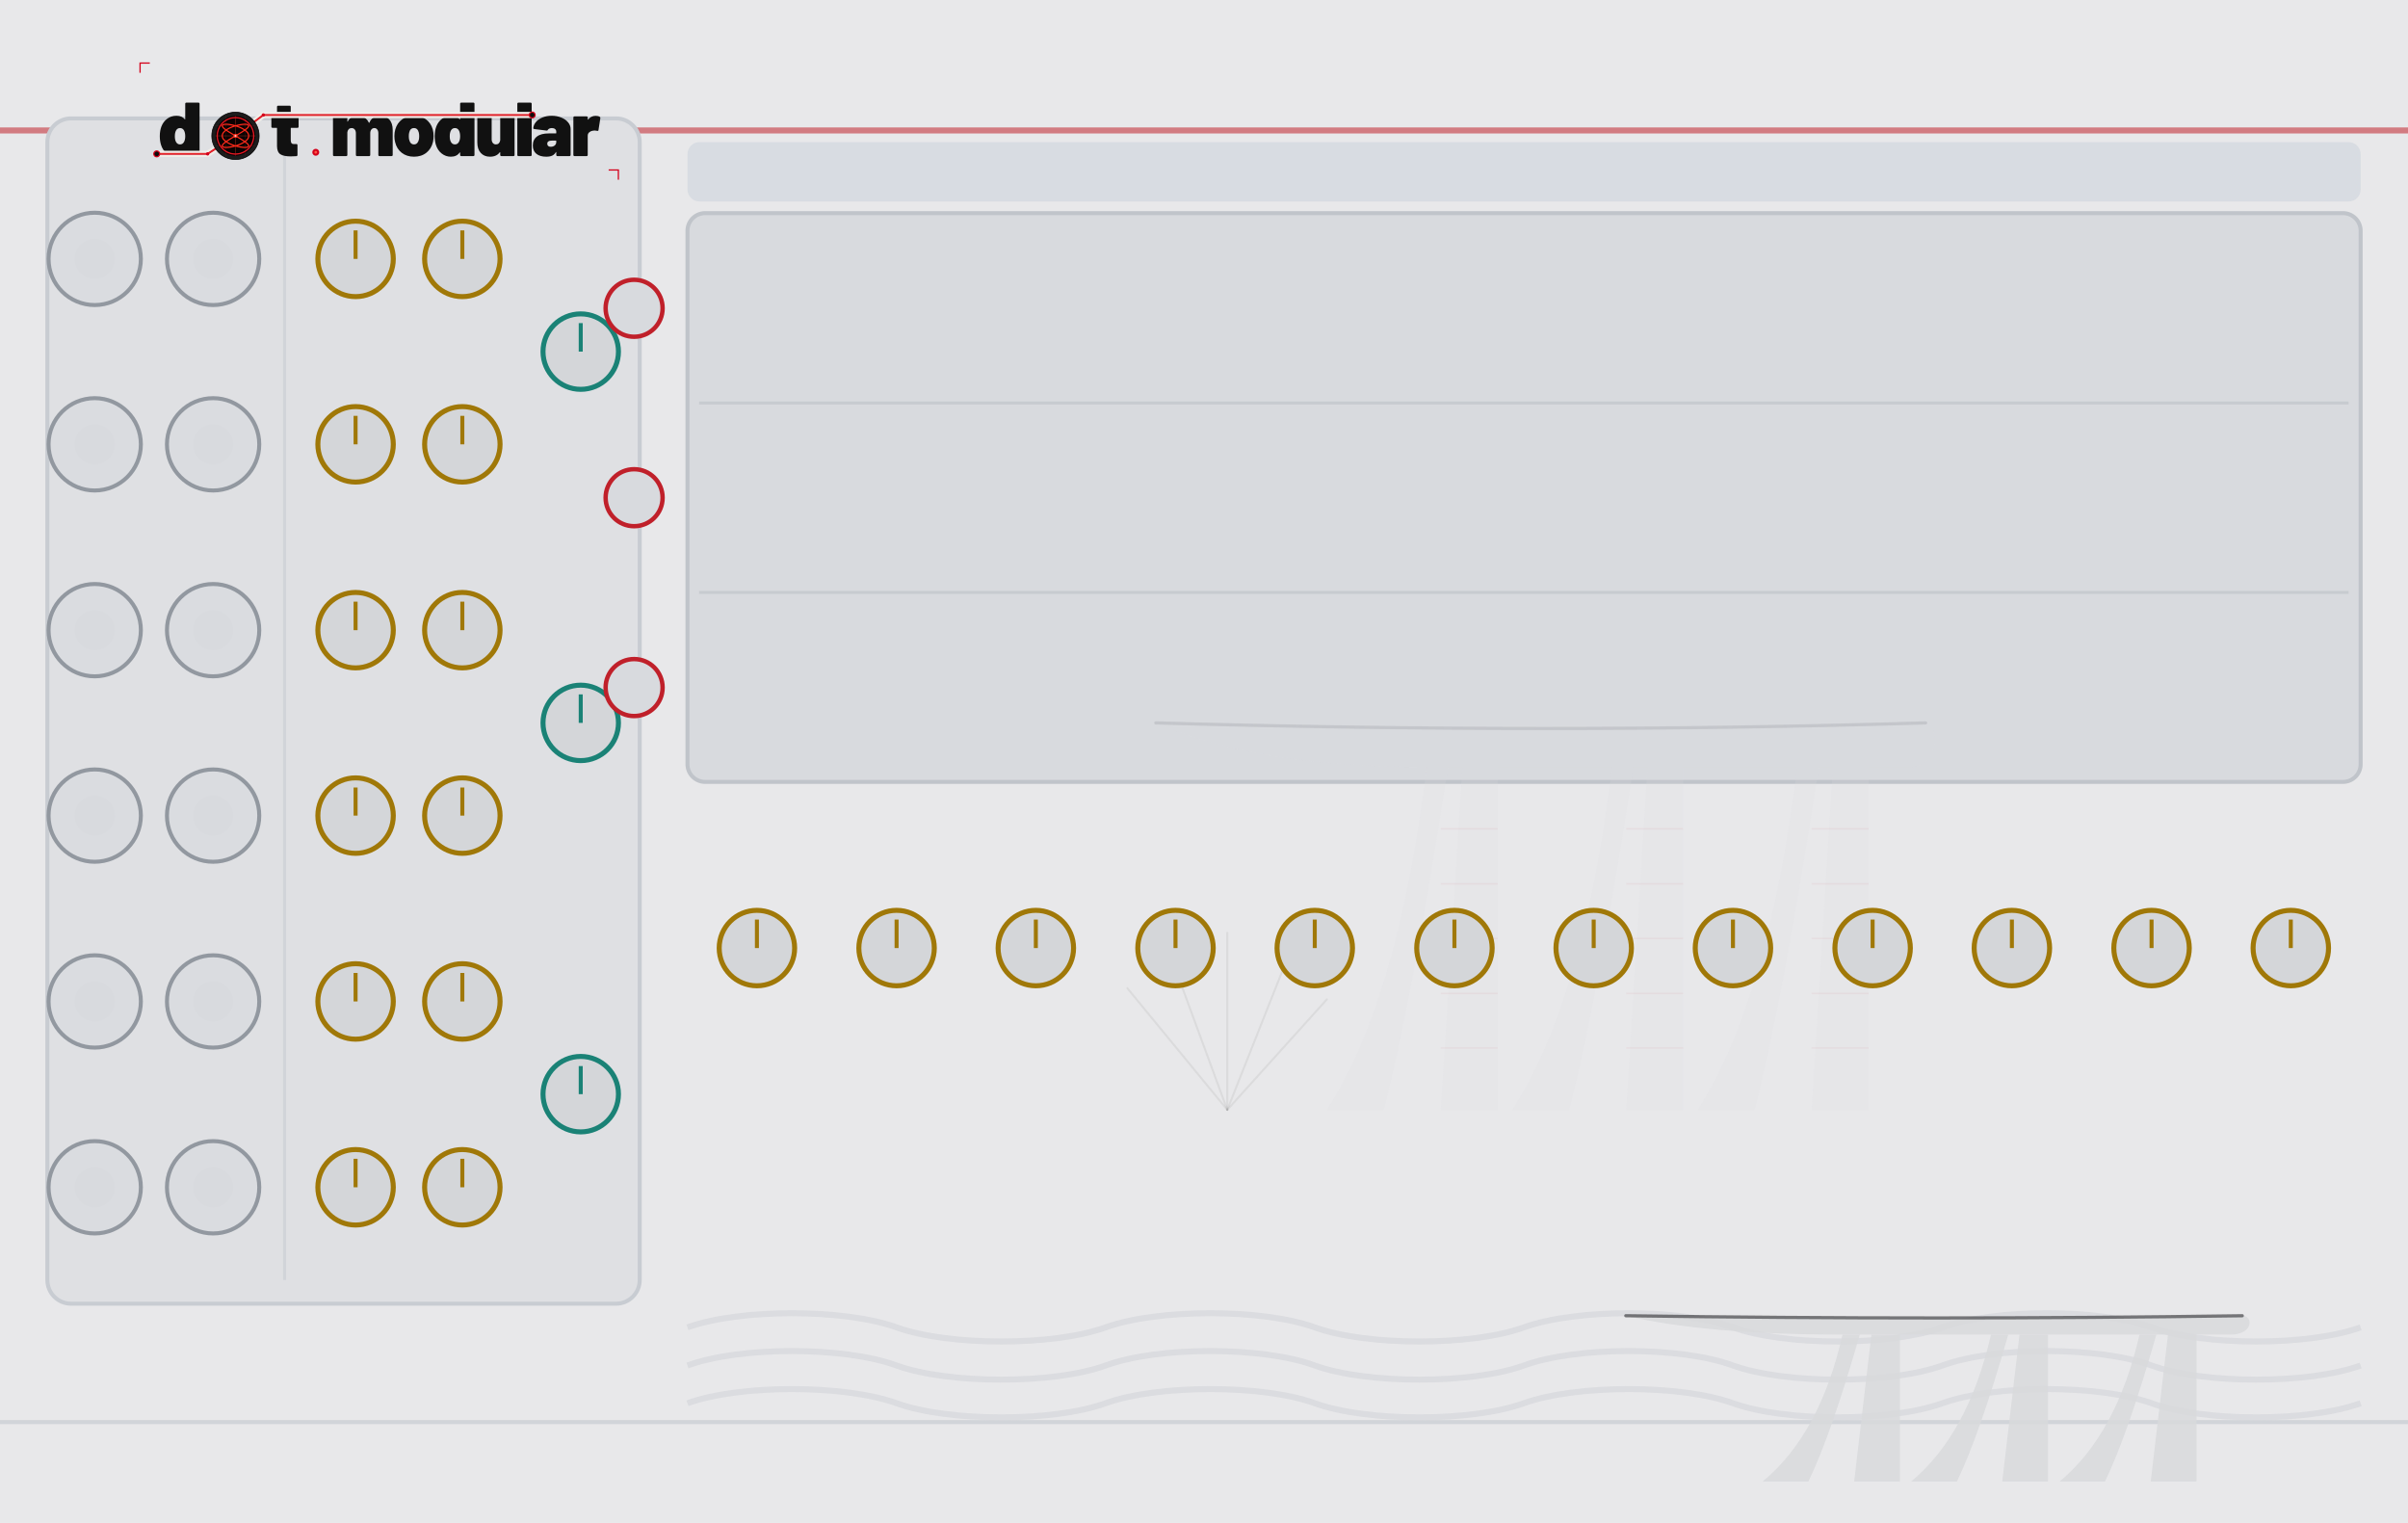
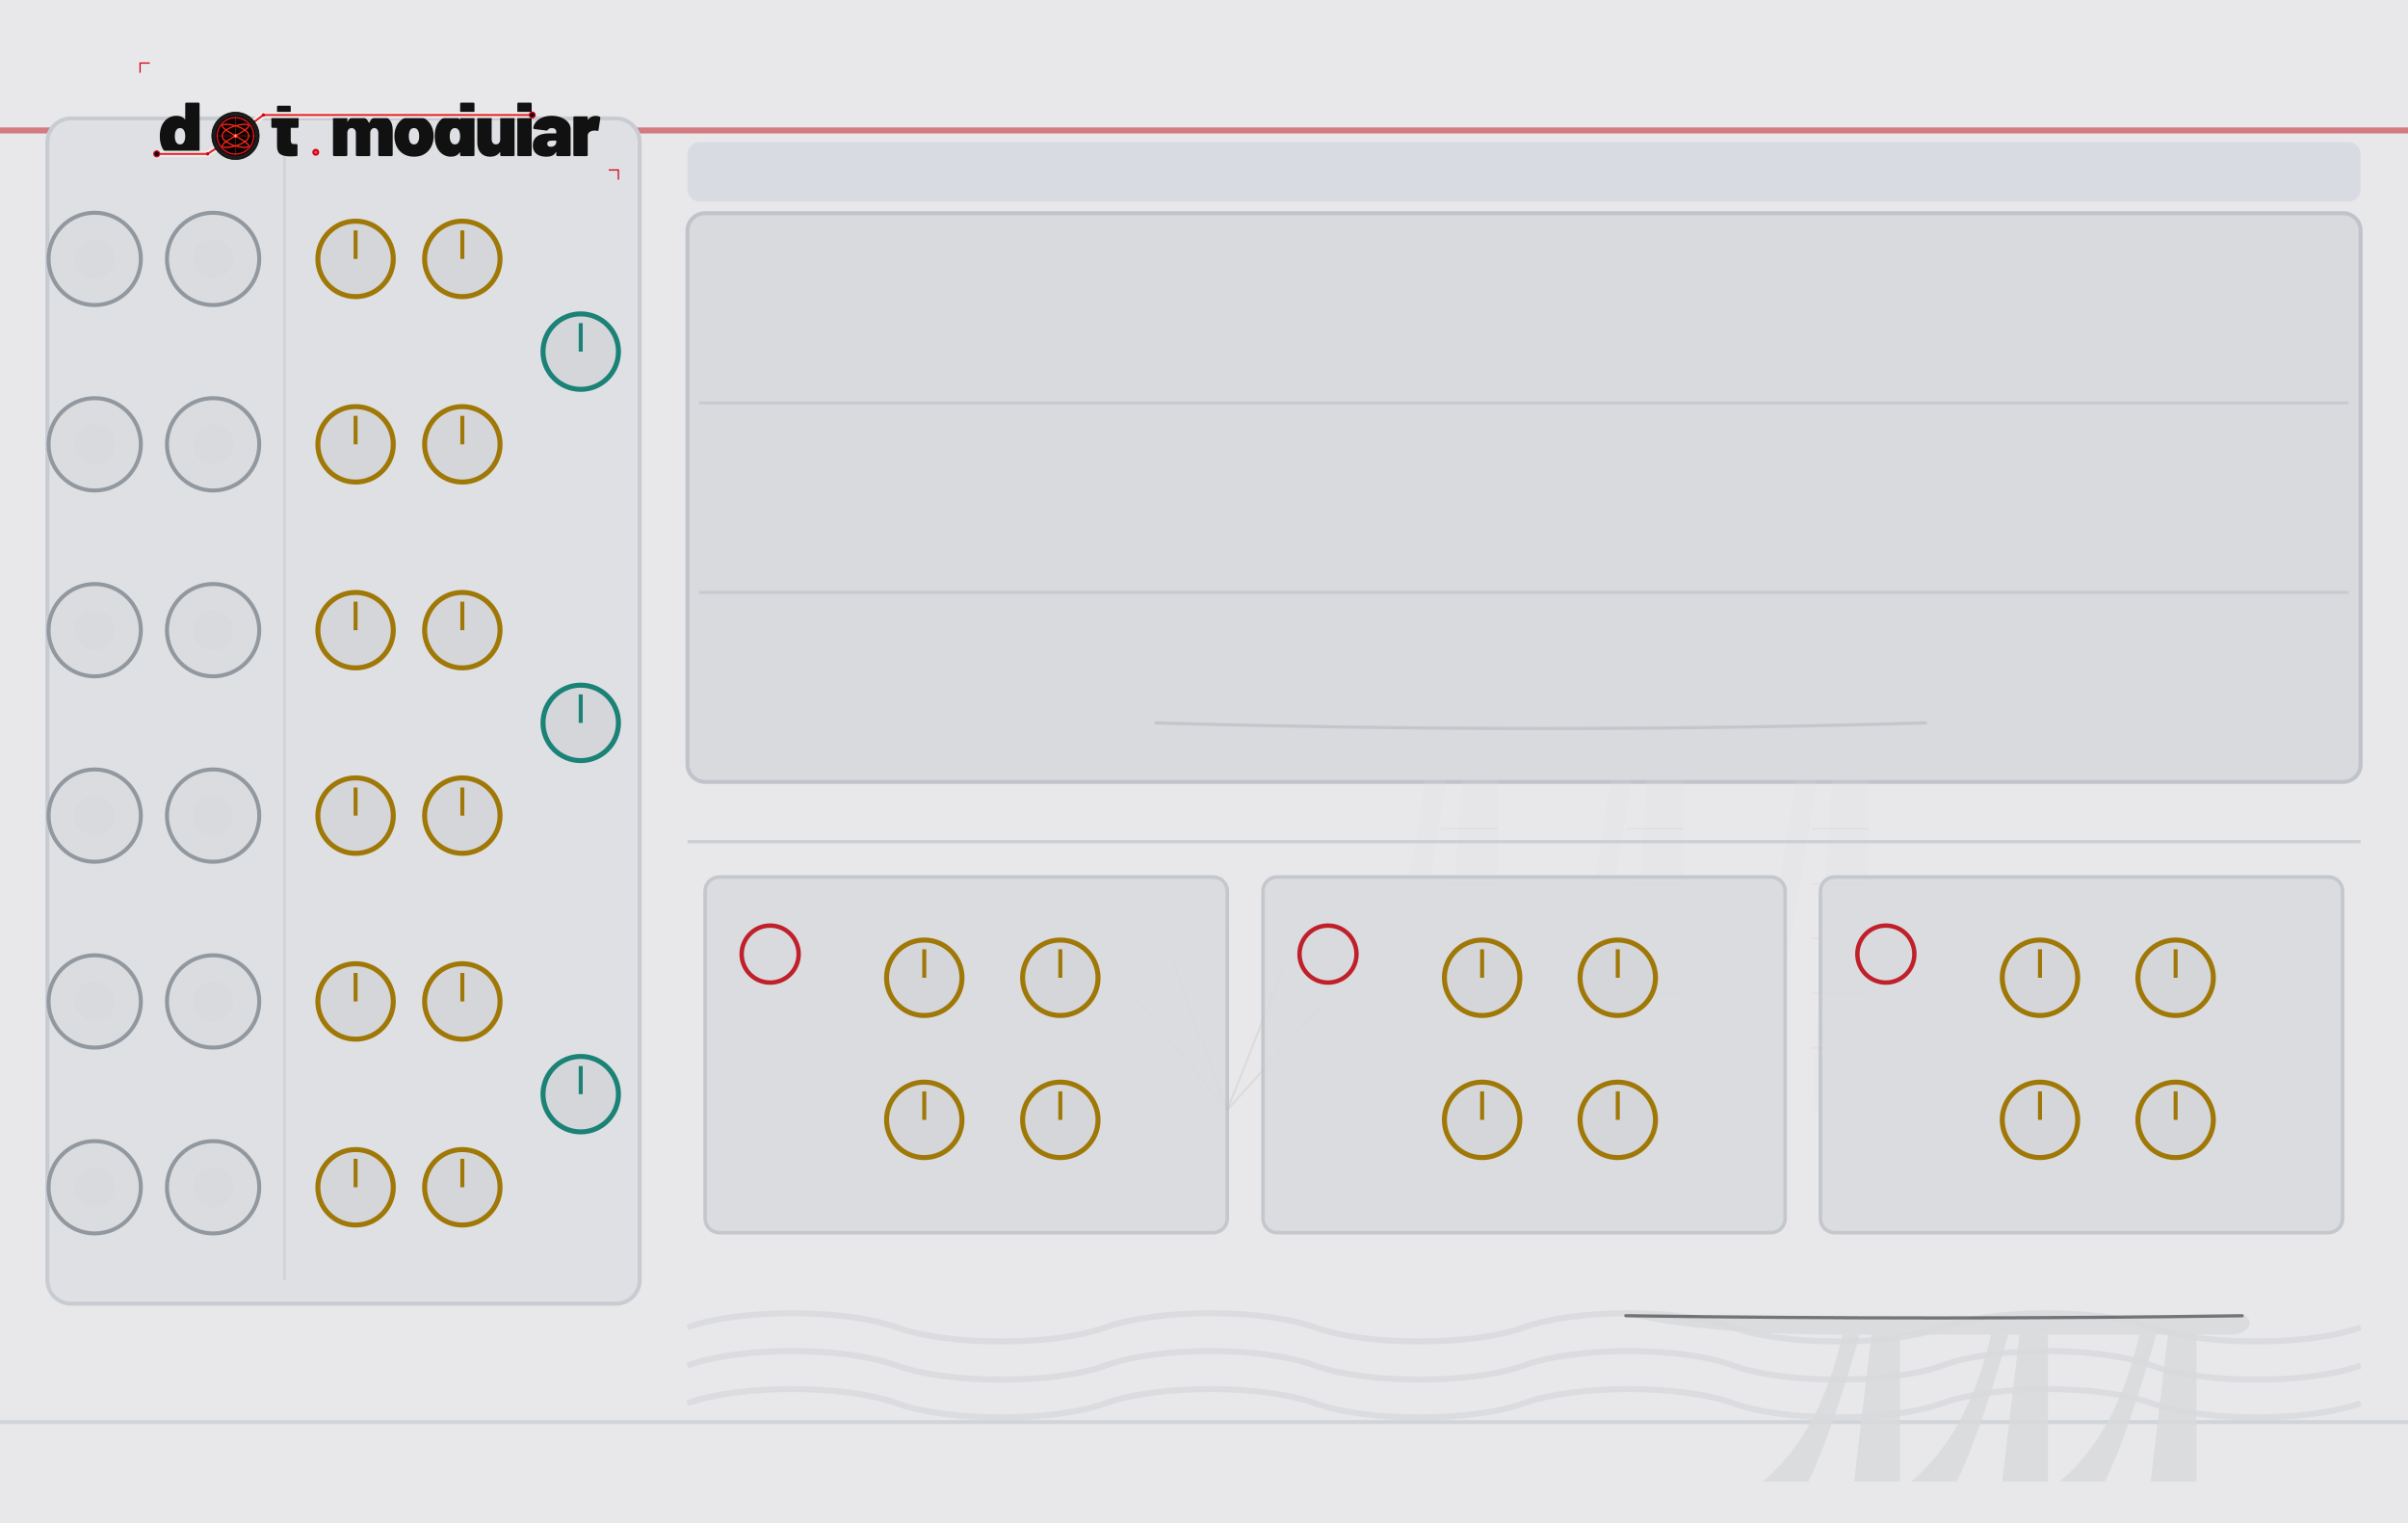
<svg xmlns="http://www.w3.org/2000/svg" width="600.0" height="379.43" viewBox="0 0 600.0 379.43">
  <g>
    <rect width="600.0" height="379.43" fill="#e8e8ea" />
    <line x1="0" y1="32.5" x2="600.0" y2="32.5" stroke="#c0202a" stroke-width="1.5" opacity="0.55" />
    <line x1="0" y1="354.3" x2="600.0" y2="354.3" stroke="#c8ccd2" stroke-width="1" opacity="0.7" />
    <rect x="171.3" y="35.4" width="416.9" height="14.8" rx="3.0" fill="#cdd4dc" opacity="0.6" />
    <rect x="171.3" y="53.1" width="416.9" height="141.7" rx="4.4" fill="#d8dade" stroke="#c0c4ca" stroke-width="1" />
    <path d="M 330.6 276.5 Q 348.4 249.0 355.5 191.1 L 360.8 191.1 Q 351.9 249.0 344.8 276.5 Z" fill="#d8d9dc" fill-opacity="0.16" />
    <path d="M 376.8 276.5 Q 394.6 249.0 401.7 191.1 L 407.0 191.1 Q 398.1 249.0 391.0 276.5 Z" fill="#d8d9dc" fill-opacity="0.16" />
    <path d="M 423.0 276.5 Q 440.7 249.0 447.8 191.1 L 453.2 191.1 Q 444.3 249.0 437.2 276.5 Z" fill="#d8d9dc" fill-opacity="0.16" />
    <polygon points="359.0,276.5 364.4,191.1 373.2,191.1 373.2,276.5" fill="#d8d9dc" fill-opacity="0.16" />
    <polygon points="405.2,276.5 410.5,191.1 419.4,191.1 419.4,276.5" fill="#d8d9dc" fill-opacity="0.16" />
    <polygon points="451.4,276.5 456.7,191.1 465.6,191.1 465.6,276.5" fill="#d8d9dc" fill-opacity="0.16" />
    <line x1="359.0" y1="206.5" x2="373.2" y2="206.5" stroke="#c0202a" stroke-width="0.4" stroke-opacity="0.048" />
    <line x1="359.0" y1="220.2" x2="373.2" y2="220.2" stroke="#c0202a" stroke-width="0.4" stroke-opacity="0.048" />
    <line x1="359.0" y1="233.8" x2="373.2" y2="233.8" stroke="#c0202a" stroke-width="0.4" stroke-opacity="0.048" />
    <line x1="359.0" y1="247.5" x2="373.2" y2="247.5" stroke="#c0202a" stroke-width="0.4" stroke-opacity="0.048" />
    <line x1="359.0" y1="261.1" x2="373.2" y2="261.1" stroke="#c0202a" stroke-width="0.4" stroke-opacity="0.048" />
    <line x1="405.2" y1="206.5" x2="419.4" y2="206.5" stroke="#c0202a" stroke-width="0.4" stroke-opacity="0.048" />
    <line x1="405.2" y1="220.2" x2="419.4" y2="220.2" stroke="#c0202a" stroke-width="0.4" stroke-opacity="0.048" />
    <line x1="405.2" y1="233.8" x2="419.4" y2="233.8" stroke="#c0202a" stroke-width="0.4" stroke-opacity="0.048" />
    <line x1="405.2" y1="247.5" x2="419.4" y2="247.5" stroke="#c0202a" stroke-width="0.4" stroke-opacity="0.048" />
    <line x1="405.2" y1="261.1" x2="419.4" y2="261.1" stroke="#c0202a" stroke-width="0.4" stroke-opacity="0.048" />
    <line x1="451.4" y1="206.5" x2="465.6" y2="206.5" stroke="#c0202a" stroke-width="0.4" stroke-opacity="0.048" />
    <line x1="451.4" y1="220.2" x2="465.6" y2="220.2" stroke="#c0202a" stroke-width="0.4" stroke-opacity="0.048" />
    <line x1="451.4" y1="233.8" x2="465.6" y2="233.8" stroke="#c0202a" stroke-width="0.4" stroke-opacity="0.048" />
    <line x1="451.4" y1="247.5" x2="465.6" y2="247.5" stroke="#c0202a" stroke-width="0.4" stroke-opacity="0.048" />
    <line x1="451.4" y1="261.1" x2="465.6" y2="261.1" stroke="#c0202a" stroke-width="0.4" stroke-opacity="0.048" />
    <path d="M 288.0 180.1 Q 385.7 182.9 479.8 180.1 C 483.3 180.1 483.3 191.1 476.2 191.1 L 355.5 191.1 Q 312.9 191.1 288.0 180.1 Z" fill="#d8d9dc" fill-opacity="0.16" />
    <path d="M 288.0 180.1 Q 385.7 182.9 479.8 180.1" fill="none" stroke="#2a2a2e" stroke-width="0.8" stroke-opacity="0.112" stroke-linecap="round" />
    <line x1="305.8" y1="276.5" x2="280.9" y2="246.2" stroke="#2a2a2e" stroke-width="0.5" stroke-opacity="0.072" stroke-linecap="round" />
    <line x1="305.8" y1="276.5" x2="291.6" y2="237.9" stroke="#2a2a2e" stroke-width="0.5" stroke-opacity="0.072" stroke-linecap="round" />
    <line x1="305.8" y1="276.5" x2="305.8" y2="232.4" stroke="#2a2a2e" stroke-width="0.5" stroke-opacity="0.072" stroke-linecap="round" />
    <line x1="305.8" y1="276.5" x2="320.0" y2="240.7" stroke="#2a2a2e" stroke-width="0.5" stroke-opacity="0.072" stroke-linecap="round" />
    <line x1="305.8" y1="276.5" x2="330.6" y2="249.0" stroke="#2a2a2e" stroke-width="0.5" stroke-opacity="0.072" stroke-linecap="round" />
    <line x1="174.2" y1="100.4" x2="585.2" y2="100.4" stroke="#c0c4ca" stroke-width="0.75" opacity="0.7" />
    <line x1="174.2" y1="147.6" x2="585.2" y2="147.6" stroke="#c0c4ca" stroke-width="0.75" opacity="0.7" />
    <path d="M 171.3 330.7 C 184.3 326.0 210.3 326.0 223.4 330.7 C 236.4 335.4 262.5 335.4 275.5 330.7 C 288.5 326.0 314.6 326.0 327.6 330.7 C 340.6 335.4 366.7 335.4 379.7 330.7 C 392.8 326.0 418.8 326.0 431.8 330.7 C 444.9 335.4 470.9 335.4 484.0 330.7 C 497.0 326.0 523.0 326.0 536.1 330.7 C 549.1 335.4 575.2 335.4 588.2 330.7 " fill="none" stroke="#d2d4d8" stroke-width="1.5" stroke-opacity="0.6" />
    <path d="M 171.3 340.2 C 184.3 335.4 210.3 335.4 223.4 340.2 C 236.4 344.9 262.5 344.9 275.5 340.2 C 288.5 335.4 314.6 335.4 327.6 340.2 C 340.6 344.9 366.7 344.9 379.7 340.2 C 392.8 335.4 418.8 335.4 431.8 340.2 C 444.9 344.9 470.9 344.9 484.0 340.2 C 497.0 335.4 523.0 335.4 536.1 340.2 C 549.1 344.9 575.2 344.9 588.2 340.2 " fill="none" stroke="#d2d4d8" stroke-width="1.5" stroke-opacity="0.6" />
    <path d="M 171.3 349.6 C 184.3 344.9 210.3 344.9 223.4 349.6 C 236.4 354.3 262.5 354.3 275.5 349.6 C 288.5 344.9 314.6 344.9 327.6 349.6 C 340.6 354.3 366.7 354.3 379.7 349.6 C 392.8 344.9 418.8 344.9 431.8 349.6 C 444.9 354.3 470.9 354.3 484.0 349.6 C 497.0 344.9 523.0 344.9 536.1 349.6 C 549.1 354.3 575.2 354.3 588.2 349.6 " fill="none" stroke="#d2d4d8" stroke-width="1.5" stroke-opacity="0.6" />
    <path d="M 439.2 369.1 Q 453.5 357.3 459.1 332.5 L 463.4 332.5 Q 456.3 357.3 450.6 369.1 Z" fill="#d8d9dc" fill-opacity="0.85" />
    <path d="M 476.2 369.1 Q 490.4 357.3 496.1 332.5 L 500.4 332.5 Q 493.3 357.3 487.6 369.1 Z" fill="#d8d9dc" fill-opacity="0.85" />
    <path d="M 513.2 369.1 Q 527.4 357.3 533.1 332.5 L 537.3 332.5 Q 530.2 357.3 524.5 369.1 Z" fill="#d8d9dc" fill-opacity="0.85" />
    <polygon points="462.0,369.1 466.3,332.5 473.4,332.5 473.4,369.1" fill="#d8d9dc" fill-opacity="0.85" />
    <polygon points="498.9,369.1 503.2,332.5 510.3,332.5 510.3,369.1" fill="#d8d9dc" fill-opacity="0.85" />
    <polygon points="535.9,369.1 540.2,332.5 547.3,332.5 547.3,369.1" fill="#d8d9dc" fill-opacity="0.85" />
    <path d="M 405.1 327.8 Q 483.3 328.9 558.7 327.8 C 561.5 327.8 561.5 332.5 555.8 332.5 L 459.1 332.5 Q 425.0 332.5 405.1 327.8 Z" fill="#d8d9dc" fill-opacity="0.85" />
    <path d="M 405.1 327.8 Q 483.3 328.9 558.7 327.8" fill="none" stroke="#2a2a2e" stroke-width="0.8" stroke-opacity="0.595" stroke-linecap="round" />
    <rect x="11.8" y="29.5" width="147.6" height="295.3" rx="5.9" fill="#dfe0e3" stroke="#c8ccd2" stroke-width="1" />
    <line x1="70.9" y1="35.4" x2="70.9" y2="318.9" stroke="#c8ccd2" stroke-width="0.75" opacity="0.6" />
  </g>
  <g>
    <g transform="translate(32.48,13.29) scale(0.17297)">
      <g transform="translate(40.00,148.00) scale(0.11,-0.11)">
        <path d="M370 700H528Q535 700 539.0 696.0Q543 692 543 685V15Q543 8 539.0 4.0Q535 0 528 0H370Q363 0 359.0 4.0Q355 8 355 15V45Q355 48 353.0 49.0Q351 50 349 47Q312 -8 233 -8Q166 -8 112.5 34.5Q59 77 37 150Q22 200 22 262Q22 334 44 390Q68 451 119.0 489.5Q170 528 241 528Q314 528 349 482Q351 480 353.0 480.5Q355 481 355 484V685Q355 692 359.0 696.0Q363 700 370 700ZM355 259Q355 307 339 336Q321 367 287 367Q251 367 234 334Q219 306 219 259Q219 214 234 186Q252 153 287 153Q322 153 340 187Q355 216 355 259Z" fill="#111111" />
      </g>
      <g transform="translate(201.37,148.00) scale(0.11,-0.11)">
        <path d="M358 370H275Q270 370 270 365V208Q270 158 306 158H343Q350 158 354.0 154.0Q358 150 358 143V15Q358 1 343 -1Q304 -4 268 -4Q177 -4 134.0 24.0Q91 52 90 130V365Q90 370 85 370H31Q24 370 20.0 374.0Q16 378 16 385V505Q16 512 20.0 516.0Q24 520 31 520H85Q90 520 90 525V645Q90 652 94.0 656.0Q98 660 105 660H255Q262 660 266.0 656.0Q270 652 270 645V525Q270 520 275 520H358Q365 520 369.0 516.0Q373 512 373 505V385Q373 378 369.0 374.0Q365 370 358 370Z" fill="#111111" />
      </g>
      <g transform="translate(288.27,148.00) scale(0.11,-0.11)">
        <path d="M815 341V15Q815 8 811.0 4.0Q807 0 800 0H642Q635 0 631.0 4.0Q627 8 627 15V300Q627 330 612.5 348.5Q598 367 575 367Q551 367 536.0 348.5Q521 330 521 300V15Q521 8 517.0 4.0Q513 0 506 0H348Q341 0 337.0 4.0Q333 8 333 15V300Q333 330 317.5 348.5Q302 367 277 367Q255 367 240.5 353.5Q226 340 222 317Q221 315 221 311V15Q221 8 217.0 4.0Q213 0 206 0H48Q41 0 37.0 4.0Q33 8 33 15V505Q33 512 37.0 516.0Q41 520 48 520H206Q213 520 217.0 516.0Q221 512 221 505V455Q221 451 223.0 451.0Q225 451 227 454Q265 528 355 528Q406 528 444.5 504.5Q483 481 503 437Q506 432 509 438Q529 483 564.5 505.5Q600 528 648 528Q727 528 771.0 479.0Q815 430 815 341Z" fill="#111111" />
      </g>
      <g transform="translate(377.92,148.00) scale(0.11,-0.11)">
        <path d="M32 181Q22 217 22 261Q22 310 34 350Q58 433 122.5 480.5Q187 528 280 528Q373 528 436.5 480.5Q500 433 524 352Q536 310 536 263Q536 225 528 187Q507 97 441.5 44.5Q376 -8 279 -8Q184 -8 118.5 43.0Q53 94 32 181ZM343 217Q347 236 347 262Q347 285 342 308Q327 367 279 367Q229 367 216 308Q211 291 211 262Q211 236 215 217Q230 153 279 153Q305 153 321.0 170.5Q337 188 343 217Z" fill="#111111" />
      </g>
      <g transform="translate(436.00,148.00) scale(0.11,-0.11)">
        <path d="M370 700H528Q535 700 539.0 696.0Q543 692 543 685V15Q543 8 539.0 4.0Q535 0 528 0H370Q363 0 359.0 4.0Q355 8 355 15V45Q355 48 353.0 49.0Q351 50 349 47Q312 -8 233 -8Q166 -8 112.5 34.5Q59 77 37 150Q22 200 22 262Q22 334 44 390Q68 451 119.0 489.5Q170 528 241 528Q314 528 349 482Q351 480 353.0 480.5Q355 481 355 484V685Q355 692 359.0 696.0Q363 700 370 700ZM355 259Q355 307 339 336Q321 367 287 367Q251 367 234 334Q219 306 219 259Q219 214 234 186Q252 153 287 153Q322 153 340 187Q355 216 355 259Z" fill="#111111" />
      </g>
      <g transform="translate(496.39,148.00) scale(0.11,-0.11)">
        <path d="M346 520H504Q511 520 515.0 516.0Q519 512 519 505V15Q519 8 515.0 4.0Q511 0 504 0H346Q339 0 335.0 4.0Q331 8 331 15V48Q331 51 329.0 52.0Q327 53 325 50Q284 -8 197 -8Q121 -8 76.0 41.5Q31 91 31 179V505Q31 512 35.0 516.0Q39 520 46 520H204Q211 520 215.0 516.0Q219 512 219 505V220Q219 190 234.5 171.5Q250 153 275 153Q297 153 311.5 166.5Q326 180 330 203Q331 205 331 209V505Q331 512 335.0 516.0Q339 520 346 520Z" fill="#111111" />
      </g>
      <g transform="translate(553.81,148.00) scale(0.11,-0.11)">
        <path d="M33 15V685Q33 692 37.0 696.0Q41 700 48 700H206Q213 700 217.0 696.0Q221 692 221 685V15Q221 8 217.0 4.0Q213 0 206 0H48Q41 0 37.0 4.0Q33 8 33 15Z" fill="#111111" />
      </g>
      <g transform="translate(578.45,148.00) scale(0.11,-0.11)">
        <path d="M507 355V15Q507 8 503.0 4.0Q499 0 492 0H334Q327 0 323.0 4.0Q319 8 319 15V50Q319 54 317.5 54.5Q316 55 314 52Q297 21 267.0 6.5Q237 -8 188 -8Q106 -8 59.0 29.5Q12 67 12 139Q12 215 65.5 256.0Q119 297 221 297H314Q319 297 319 302V320Q319 341 303.5 354.0Q288 367 262 367Q244 367 230.0 361.0Q216 355 210 345Q206 338 202.5 335.5Q199 333 193 334L32 354Q18 356 18 366Q22 411 54.0 448.0Q86 485 139.5 506.5Q193 528 259 528Q327 528 384.0 505.0Q441 482 474.0 442.0Q507 402 507 355ZM319 185V198Q319 203 314 203H264Q201 203 201 162Q201 144 212.5 133.0Q224 122 246 122Q278 122 298.5 139.0Q319 156 319 185Z" fill="#111111" />
      </g>
      <g transform="translate(634.55,148.00) scale(0.11,-0.11)">
        <path d="M379 514Q388 509 386 495L362 341Q361 333 356.5 331.0Q352 329 344 331Q326 335 312 335Q297 335 284 332Q258 327 239.5 310.5Q221 294 221 266V15Q221 8 217.0 4.0Q213 0 206 0H48Q41 0 37.0 4.0Q33 8 33 15V505Q33 512 37.0 516.0Q41 520 48 520H206Q213 520 217.0 516.0Q221 512 221 505V481Q221 478 223.0 477.0Q225 476 226 478Q264 527 325 527Q359 527 379 514Z" fill="#111111" />
      </g>
      <path d="M 38.0,144.8 L 111.3,144.8 L 151.4,118.8 L 191.6,88.8 L 578.9,88.8" fill="none" stroke="#f0ede8" stroke-width="9.0" stroke-linecap="round" stroke-linejoin="round" />
      <path d="M 38.0,144.8 L 111.3,144.8 L 151.4,118.8 L 191.6,88.8 L 578.9,88.8" fill="none" stroke="#d4001a" stroke-width="2.60" stroke-linecap="round" stroke-linejoin="round" />
      <path d="M 38.0,144.8 L 111.3,144.8 L 151.4,118.8 L 191.6,88.8 L 578.9,88.8" fill="none" stroke="#ff5533" stroke-width="0.88" stroke-linecap="round" stroke-linejoin="round" opacity="0.7" />
      <circle cx="38.0" cy="144.8" r="4.2" fill="#0d0d0d" stroke="#d4001a" stroke-width="1.76" />
      <circle cx="578.9" cy="88.8" r="4.2" fill="#0d0d0d" stroke="#d4001a" stroke-width="1.76" />
      <circle cx="111.3" cy="144.8" r="2.4" fill="#d4001a" />
      <circle cx="191.6" cy="88.8" r="2.4" fill="#d4001a" />
      <g transform="translate(151.430,118.850)">
        <circle r="34.100" fill="#1c1c1c" stroke="#000000" stroke-width="1.023" />
        <circle r="28.644" fill="#0a0202" />
        <g stroke="#a83020" stroke-width="0.682" opacity="0.9">
          <line x1="-28.644" y1="0" x2="28.644" y2="0" />
          <line x1="0" y1="-28.644" x2="0" y2="28.644" />
        </g>
        <g stroke="#7a2018" stroke-width="0.443" opacity="0.6">
          <line x1="-28.644" y1="-14.322" x2="28.644" y2="-14.322" />
          <line x1="-14.322" y1="-28.644" x2="-14.322" y2="28.644" />
          <line x1="-28.644" y1="14.322" x2="28.644" y2="14.322" />
          <line x1="14.322" y1="-28.644" x2="14.322" y2="28.644" />
        </g>
        <path d="M 19.10,0.00 L 19.01,1.05 L 18.76,2.09 L 18.34,3.13 L 17.76,4.16 L 17.01,5.16 L 16.12,6.15 L 15.09,7.11 L 13.92,8.05 L 12.63,8.95 L 11.22,9.82 L 9.72,10.65 L 8.13,11.44 L 6.47,12.18 L 4.75,12.87 L 2.99,13.52 L 1.20,14.11 L -0.60,14.64 L -2.39,15.12 L -4.17,15.54 L -5.90,15.89 L -7.58,16.18 L -9.20,16.41 L -10.73,16.58 L -12.17,16.68 L -13.50,16.71 L -14.71,16.68 L -15.79,16.58 L -16.73,16.41 L -17.53,16.18 L -18.16,15.89 L -18.64,15.54 L -18.95,15.12 L -19.09,14.64 L -19.06,14.11 L -18.86,13.52 L -18.50,12.87 L -17.97,12.18 L -17.28,11.44 L -16.44,10.65 L -15.45,9.82 L -14.32,8.95 L -13.07,8.05 L -11.70,7.11 L -10.23,6.15 L -8.67,5.16 L -7.03,4.16 L -5.33,3.13 L -3.58,2.09 L -1.80,1.05 L -0.00,0.00 L 1.80,-1.05 L 3.58,-2.09 L 5.33,-3.13 L 7.03,-4.16 L 8.67,-5.16 L 10.23,-6.15 L 11.70,-7.11 L 13.07,-8.05 L 14.32,-8.95 L 15.45,-9.82 L 16.44,-10.65 L 17.28,-11.44 L 17.97,-12.18 L 18.50,-12.87 L 18.86,-13.52 L 19.06,-14.11 L 19.09,-14.64 L 18.95,-15.12 L 18.64,-15.54 L 18.16,-15.89 L 17.53,-16.18 L 16.73,-16.41 L 15.79,-16.58 L 14.71,-16.68 L 13.50,-16.71 L 12.17,-16.68 L 10.73,-16.58 L 9.20,-16.41 L 7.58,-16.18 L 5.90,-15.89 L 4.17,-15.54 L 2.39,-15.12 L 0.60,-14.64 L -1.20,-14.11 L -2.99,-13.52 L -4.75,-12.87 L -6.47,-12.18 L -8.13,-11.44 L -9.72,-10.65 L -11.22,-9.82 L -12.63,-8.95 L -13.92,-8.05 L -15.09,-7.11 L -16.12,-6.15 L -17.01,-5.16 L -17.76,-4.16 L -18.34,-3.13 L -18.76,-2.09 L -19.01,-1.05 L -19.10,-0.00 L -19.01,1.05 L -18.76,2.09 L -18.34,3.13 L -17.76,4.16 L -17.01,5.16 L -16.12,6.15 L -15.09,7.11 L -13.92,8.05 L -12.63,8.95 L -11.22,9.82 L -9.72,10.65 L -8.13,11.44 L -6.47,12.18 L -4.75,12.87 L -2.99,13.52 L -1.20,14.11 L 0.60,14.64 L 2.39,15.12 L 4.17,15.54 L 5.90,15.89 L 7.58,16.18 L 9.20,16.41 L 10.73,16.58 L 12.17,16.68 L 13.50,16.71 L 14.71,16.68 L 15.79,16.58 L 16.73,16.41 L 17.53,16.18 L 18.16,15.89 L 18.64,15.54 L 18.95,15.12 L 19.09,14.64 L 19.06,14.11 L 18.86,13.52 L 18.50,12.87 L 17.97,12.18 L 17.28,11.44 L 16.44,10.65 L 15.45,9.82 L 14.32,8.95 L 13.07,8.05 L 11.70,7.11 L 10.23,6.15 L 8.67,5.16 L 7.03,4.16 L 5.33,3.13 L 3.58,2.09 L 1.80,1.05 L 0.00,0.00 L -1.80,-1.05 L -3.58,-2.09 L -5.33,-3.13 L -7.03,-4.16 L -8.67,-5.16 L -10.23,-6.15 L -11.70,-7.11 L -13.07,-8.05 L -14.32,-8.95 L -15.45,-9.82 L -16.44,-10.65 L -17.28,-11.44 L -17.97,-12.18 L -18.50,-12.87 L -18.86,-13.52 L -19.06,-14.11 L -19.09,-14.64 L -18.95,-15.12 L -18.64,-15.54 L -18.16,-15.89 L -17.53,-16.18 L -16.73,-16.41 L -15.79,-16.58 L -14.71,-16.68 L -13.50,-16.71 L -12.17,-16.68 L -10.73,-16.58 L -9.20,-16.41 L -7.58,-16.18 L -5.90,-15.89 L -4.17,-15.54 L -2.39,-15.12 L -0.60,-14.64 L 1.20,-14.11 L 2.99,-13.52 L 4.75,-12.87 L 6.47,-12.18 L 8.13,-11.44 L 9.72,-10.65 L 11.22,-9.82 L 12.63,-8.95 L 13.92,-8.05 L 15.09,-7.11 L 16.12,-6.15 L 17.01,-5.16 L 17.76,-4.16 L 18.34,-3.13 L 18.76,-2.09 L 19.01,-1.05 L 19.10,-0.00 Z" fill="none" stroke="#ff2a1a" stroke-width="1.705" stroke-linejoin="round" />
        <circle r="26.257" fill="none" stroke="#d4001a" stroke-width="1.876" />
        <circle r="26.257" fill="none" stroke="#ff5533" stroke-width="0.614" opacity="0.7" />
        <circle r="2.899" fill="#ff3322" />
        <circle r="1.364" fill="#ffccbb" />
      </g>
      <circle cx="267.1" cy="142.5" r="5.0" fill="#d4001a" />
      <circle cx="267.1" cy="142.5" r="2.0" fill="#ff5544" />
      <polyline points="14,28 14,14 28,14" fill="none" stroke="#d4001a" stroke-width="1.8" />
      <polyline points="703,182 703,168 689,168" fill="none" stroke="#d4001a" stroke-width="1.8" />
    </g>
  </g>
  <g>
    <circle cx="23.6" cy="64.5" r="11.5" fill="#dadce0" stroke="#9298a0" stroke-width="1" />
    <circle cx="23.6" cy="64.5" r="5.0" fill="#d8dade" />
    <circle cx="53.1" cy="64.5" r="11.5" fill="#dadce0" stroke="#9298a0" stroke-width="1" />
    <circle cx="53.1" cy="64.5" r="5.0" fill="#d8dade" />
    <circle cx="88.6" cy="64.5" r="9.4" fill="#d4d6d9" stroke="#a07808" stroke-width="1.25" />
    <line x1="88.6" y1="64.5" x2="88.6" y2="57.4" stroke="#a07808" stroke-width="1" />
    <circle cx="115.2" cy="64.5" r="9.4" fill="#d4d6d9" stroke="#a07808" stroke-width="1.25" />
    <line x1="115.2" y1="64.5" x2="115.2" y2="57.4" stroke="#a07808" stroke-width="1" />
    <circle cx="23.6" cy="110.7" r="11.5" fill="#dadce0" stroke="#9298a0" stroke-width="1" />
    <circle cx="23.6" cy="110.7" r="5.0" fill="#d8dade" />
    <circle cx="53.1" cy="110.7" r="11.5" fill="#dadce0" stroke="#9298a0" stroke-width="1" />
    <circle cx="53.1" cy="110.7" r="5.0" fill="#d8dade" />
    <circle cx="88.6" cy="110.7" r="9.4" fill="#d4d6d9" stroke="#a07808" stroke-width="1.25" />
    <line x1="88.6" y1="110.7" x2="88.6" y2="103.6" stroke="#a07808" stroke-width="1" />
    <circle cx="115.2" cy="110.7" r="9.4" fill="#d4d6d9" stroke="#a07808" stroke-width="1.25" />
    <line x1="115.2" y1="110.7" x2="115.2" y2="103.6" stroke="#a07808" stroke-width="1" />
    <circle cx="23.6" cy="157.0" r="11.5" fill="#dadce0" stroke="#9298a0" stroke-width="1" />
    <circle cx="23.6" cy="157.0" r="5.0" fill="#d8dade" />
    <circle cx="53.1" cy="157.0" r="11.5" fill="#dadce0" stroke="#9298a0" stroke-width="1" />
    <circle cx="53.1" cy="157.0" r="5.0" fill="#d8dade" />
    <circle cx="88.6" cy="157.0" r="9.4" fill="#d4d6d9" stroke="#a07808" stroke-width="1.25" />
    <line x1="88.6" y1="157.0" x2="88.6" y2="149.9" stroke="#a07808" stroke-width="1" />
    <circle cx="115.2" cy="157.0" r="9.4" fill="#d4d6d9" stroke="#a07808" stroke-width="1.25" />
    <line x1="115.2" y1="157.0" x2="115.2" y2="149.9" stroke="#a07808" stroke-width="1" />
    <circle cx="23.6" cy="203.2" r="11.5" fill="#dadce0" stroke="#9298a0" stroke-width="1" />
    <circle cx="23.6" cy="203.2" r="5.0" fill="#d8dade" />
    <circle cx="53.1" cy="203.2" r="11.5" fill="#dadce0" stroke="#9298a0" stroke-width="1" />
    <circle cx="53.1" cy="203.2" r="5.0" fill="#d8dade" />
    <circle cx="88.6" cy="203.2" r="9.4" fill="#d4d6d9" stroke="#a07808" stroke-width="1.25" />
    <line x1="88.6" y1="203.2" x2="88.6" y2="196.2" stroke="#a07808" stroke-width="1" />
    <circle cx="115.2" cy="203.2" r="9.4" fill="#d4d6d9" stroke="#a07808" stroke-width="1.25" />
    <line x1="115.2" y1="203.2" x2="115.2" y2="196.2" stroke="#a07808" stroke-width="1" />
    <circle cx="23.6" cy="249.5" r="11.5" fill="#dadce0" stroke="#9298a0" stroke-width="1" />
    <circle cx="23.6" cy="249.5" r="5.0" fill="#d8dade" />
    <circle cx="53.1" cy="249.5" r="11.5" fill="#dadce0" stroke="#9298a0" stroke-width="1" />
    <circle cx="53.1" cy="249.5" r="5.0" fill="#d8dade" />
    <circle cx="88.6" cy="249.5" r="9.4" fill="#d4d6d9" stroke="#a07808" stroke-width="1.25" />
    <line x1="88.6" y1="249.5" x2="88.6" y2="242.4" stroke="#a07808" stroke-width="1" />
    <circle cx="115.2" cy="249.5" r="9.4" fill="#d4d6d9" stroke="#a07808" stroke-width="1.25" />
    <line x1="115.2" y1="249.5" x2="115.2" y2="242.4" stroke="#a07808" stroke-width="1" />
    <circle cx="23.6" cy="295.8" r="11.5" fill="#dadce0" stroke="#9298a0" stroke-width="1" />
    <circle cx="23.6" cy="295.8" r="5.0" fill="#d8dade" />
    <circle cx="53.1" cy="295.8" r="11.5" fill="#dadce0" stroke="#9298a0" stroke-width="1" />
    <circle cx="53.1" cy="295.8" r="5.0" fill="#d8dade" />
    <circle cx="88.6" cy="295.8" r="9.4" fill="#d4d6d9" stroke="#a07808" stroke-width="1.25" />
    <line x1="88.6" y1="295.8" x2="88.6" y2="288.7" stroke="#a07808" stroke-width="1" />
    <circle cx="115.2" cy="295.8" r="9.4" fill="#d4d6d9" stroke="#a07808" stroke-width="1.25" />
    <line x1="115.2" y1="295.8" x2="115.2" y2="288.7" stroke="#a07808" stroke-width="1" />
    <circle cx="144.7" cy="87.6" r="9.4" fill="#d4d6d9" stroke="#1a8276" stroke-width="1.25" />
    <line x1="144.7" y1="87.6" x2="144.7" y2="80.5" stroke="#1a8276" stroke-width="1" />
    <circle cx="144.7" cy="180.1" r="9.4" fill="#d4d6d9" stroke="#1a8276" stroke-width="1.25" />
    <line x1="144.7" y1="180.1" x2="144.7" y2="173.0" stroke="#1a8276" stroke-width="1" />
    <circle cx="144.7" cy="272.6" r="9.4" fill="#d4d6d9" stroke="#1a8276" stroke-width="1.25" />
    <line x1="144.7" y1="272.6" x2="144.7" y2="265.6" stroke="#1a8276" stroke-width="1" />
-     <circle cx="158.0" cy="76.8" r="7.1" fill="#d8dade" stroke="#c0202a" stroke-width="1.1" />
-     <circle cx="158.0" cy="124.0" r="7.1" fill="#d8dade" stroke="#c0202a" stroke-width="1.1" />
-     <circle cx="158.0" cy="171.3" r="7.1" fill="#d8dade" stroke="#c0202a" stroke-width="1.1" />
-     <circle cx="188.6" cy="236.2" r="9.4" fill="#d4d6d9" stroke="#a07808" stroke-width="1.25" />
-     <line x1="188.6" y1="236.2" x2="188.6" y2="229.1" stroke="#a07808" stroke-width="1" />
-     <circle cx="223.4" cy="236.2" r="9.4" fill="#d4d6d9" stroke="#a07808" stroke-width="1.25" />
-     <line x1="223.4" y1="236.2" x2="223.4" y2="229.1" stroke="#a07808" stroke-width="1" />
-     <circle cx="258.1" cy="236.2" r="9.4" fill="#d4d6d9" stroke="#a07808" stroke-width="1.25" />
-     <line x1="258.1" y1="236.2" x2="258.1" y2="229.1" stroke="#a07808" stroke-width="1" />
-     <circle cx="292.9" cy="236.2" r="9.4" fill="#d4d6d9" stroke="#a07808" stroke-width="1.25" />
-     <line x1="292.9" y1="236.2" x2="292.9" y2="229.1" stroke="#a07808" stroke-width="1" />
-     <circle cx="327.6" cy="236.2" r="9.4" fill="#d4d6d9" stroke="#a07808" stroke-width="1.25" />
-     <line x1="327.6" y1="236.2" x2="327.6" y2="229.1" stroke="#a07808" stroke-width="1" />
-     <circle cx="362.4" cy="236.2" r="9.4" fill="#d4d6d9" stroke="#a07808" stroke-width="1.25" />
-     <line x1="362.4" y1="236.2" x2="362.4" y2="229.1" stroke="#a07808" stroke-width="1" />
-     <circle cx="397.1" cy="236.2" r="9.4" fill="#d4d6d9" stroke="#a07808" stroke-width="1.25" />
-     <line x1="397.1" y1="236.2" x2="397.1" y2="229.1" stroke="#a07808" stroke-width="1" />
-     <circle cx="431.8" cy="236.2" r="9.4" fill="#d4d6d9" stroke="#a07808" stroke-width="1.25" />
-     <line x1="431.8" y1="236.2" x2="431.8" y2="229.1" stroke="#a07808" stroke-width="1" />
-     <circle cx="466.6" cy="236.2" r="9.4" fill="#d4d6d9" stroke="#a07808" stroke-width="1.25" />
-     <line x1="466.6" y1="236.2" x2="466.6" y2="229.1" stroke="#a07808" stroke-width="1" />
-     <circle cx="501.3" cy="236.2" r="9.4" fill="#d4d6d9" stroke="#a07808" stroke-width="1.25" />
-     <line x1="501.3" y1="236.2" x2="501.3" y2="229.1" stroke="#a07808" stroke-width="1" />
-     <circle cx="536.1" cy="236.2" r="9.4" fill="#d4d6d9" stroke="#a07808" stroke-width="1.25" />
-     <line x1="536.1" y1="236.2" x2="536.1" y2="229.1" stroke="#a07808" stroke-width="1" />
-     <circle cx="570.8" cy="236.2" r="9.4" fill="#d4d6d9" stroke="#a07808" stroke-width="1.25" />
-     <line x1="570.8" y1="236.2" x2="570.8" y2="229.1" stroke="#a07808" stroke-width="1" />
+     <line x1="171.3" y1="209.7" x2="588.2" y2="209.7" stroke="#c0c4ca" stroke-width="0.8" opacity="0.7" />
+     <rect x="175.7" y="218.5" width="130.1" height="88.6" rx="3.5" fill="#d8dade" stroke="#c0c4ca" stroke-width="0.9" opacity="0.9" />
+     <circle cx="191.9" cy="237.7" r="7.1" fill="#d8dade" stroke="#c0202a" stroke-width="1.1" />
+     <circle cx="230.3" cy="243.6" r="9.4" fill="#d4d6d9" stroke="#a07808" stroke-width="1.25" />
+     <line x1="230.3" y1="243.6" x2="230.3" y2="236.5" stroke="#a07808" stroke-width="1" />
+     <circle cx="264.2" cy="243.6" r="9.4" fill="#d4d6d9" stroke="#a07808" stroke-width="1.25" />
+     <line x1="264.2" y1="243.6" x2="264.2" y2="236.5" stroke="#a07808" stroke-width="1" />
+     <circle cx="230.3" cy="279.0" r="9.4" fill="#d4d6d9" stroke="#a07808" stroke-width="1.25" />
+     <line x1="230.3" y1="279.0" x2="230.3" y2="271.9" stroke="#a07808" stroke-width="1" />
+     <circle cx="264.2" cy="279.0" r="9.4" fill="#d4d6d9" stroke="#a07808" stroke-width="1.25" />
+     <line x1="264.2" y1="279.0" x2="264.2" y2="271.9" stroke="#a07808" stroke-width="1" />
+     <rect x="314.7" y="218.5" width="130.1" height="88.6" rx="3.5" fill="#d8dade" stroke="#c0c4ca" stroke-width="0.9" opacity="0.9" />
+     <circle cx="330.9" cy="237.7" r="7.1" fill="#d8dade" stroke="#c0202a" stroke-width="1.1" />
+     <circle cx="369.3" cy="243.6" r="9.4" fill="#d4d6d9" stroke="#a07808" stroke-width="1.25" />
+     <line x1="369.3" y1="243.6" x2="369.3" y2="236.5" stroke="#a07808" stroke-width="1" />
+     <circle cx="403.1" cy="243.6" r="9.4" fill="#d4d6d9" stroke="#a07808" stroke-width="1.25" />
+     <line x1="403.1" y1="243.6" x2="403.1" y2="236.5" stroke="#a07808" stroke-width="1" />
+     <circle cx="369.3" cy="279.0" r="9.4" fill="#d4d6d9" stroke="#a07808" stroke-width="1.25" />
+     <line x1="369.3" y1="279.0" x2="369.3" y2="271.9" stroke="#a07808" stroke-width="1" />
+     <circle cx="403.1" cy="279.0" r="9.4" fill="#d4d6d9" stroke="#a07808" stroke-width="1.25" />
+     <line x1="403.1" y1="279.0" x2="403.1" y2="271.9" stroke="#a07808" stroke-width="1" />
+     <rect x="453.6" y="218.5" width="130.1" height="88.6" rx="3.5" fill="#d8dade" stroke="#c0c4ca" stroke-width="0.9" opacity="0.9" />
+     <circle cx="469.9" cy="237.7" r="7.1" fill="#d8dade" stroke="#c0202a" stroke-width="1.1" />
+     <circle cx="508.3" cy="243.6" r="9.4" fill="#d4d6d9" stroke="#a07808" stroke-width="1.25" />
+     <line x1="508.3" y1="243.6" x2="508.3" y2="236.5" stroke="#a07808" stroke-width="1" />
+     <circle cx="542.1" cy="243.6" r="9.4" fill="#d4d6d9" stroke="#a07808" stroke-width="1.25" />
+     <line x1="542.1" y1="243.6" x2="542.1" y2="236.5" stroke="#a07808" stroke-width="1" />
+     <circle cx="508.3" cy="279.0" r="9.4" fill="#d4d6d9" stroke="#a07808" stroke-width="1.25" />
+     <line x1="508.3" y1="279.0" x2="508.3" y2="271.9" stroke="#a07808" stroke-width="1" />
+     <circle cx="542.1" cy="279.0" r="9.4" fill="#d4d6d9" stroke="#a07808" stroke-width="1.25" />
+     <line x1="542.1" y1="279.0" x2="542.1" y2="271.9" stroke="#a07808" stroke-width="1" />
  </g>
  <g>
    <circle id="input_0" cx="23.62" cy="64.47" r="0.5" fill="none" stroke="none" />
    <circle id="input_1" cx="53.15" cy="64.47" r="0.5" fill="none" stroke="none" />
    <circle id="param_3" cx="88.58" cy="64.47" r="0.5" fill="none" stroke="none" />
    <circle id="param_4" cx="115.16" cy="64.47" r="0.5" fill="none" stroke="none" />
    <circle id="input_2" cx="23.62" cy="110.73" r="0.5" fill="none" stroke="none" />
    <circle id="input_3" cx="53.15" cy="110.73" r="0.5" fill="none" stroke="none" />
    <circle id="param_5" cx="88.58" cy="110.73" r="0.5" fill="none" stroke="none" />
    <circle id="param_6" cx="115.16" cy="110.73" r="0.5" fill="none" stroke="none" />
    <circle id="input_4" cx="23.62" cy="156.99" r="0.5" fill="none" stroke="none" />
    <circle id="input_5" cx="53.15" cy="156.99" r="0.5" fill="none" stroke="none" />
    <circle id="param_7" cx="88.58" cy="156.99" r="0.5" fill="none" stroke="none" />
    <circle id="param_8" cx="115.16" cy="156.99" r="0.5" fill="none" stroke="none" />
    <circle id="input_6" cx="23.62" cy="203.25" r="0.5" fill="none" stroke="none" />
    <circle id="input_7" cx="53.15" cy="203.25" r="0.5" fill="none" stroke="none" />
    <circle id="param_9" cx="88.58" cy="203.25" r="0.5" fill="none" stroke="none" />
    <circle id="param_10" cx="115.16" cy="203.25" r="0.5" fill="none" stroke="none" />
    <circle id="input_8" cx="23.62" cy="249.51" r="0.5" fill="none" stroke="none" />
    <circle id="input_9" cx="53.15" cy="249.51" r="0.5" fill="none" stroke="none" />
    <circle id="param_11" cx="88.58" cy="249.51" r="0.5" fill="none" stroke="none" />
    <circle id="param_12" cx="115.16" cy="249.51" r="0.5" fill="none" stroke="none" />
    <circle id="input_10" cx="23.62" cy="295.77" r="0.5" fill="none" stroke="none" />
    <circle id="input_11" cx="53.15" cy="295.77" r="0.5" fill="none" stroke="none" />
    <circle id="param_13" cx="88.58" cy="295.77" r="0.5" fill="none" stroke="none" />
    <circle id="param_14" cx="115.16" cy="295.77" r="0.5" fill="none" stroke="none" />
    <circle id="param_0" cx="144.69" cy="87.60" r="0.5" fill="none" stroke="none" />
    <circle id="param_1" cx="144.69" cy="180.12" r="0.5" fill="none" stroke="none" />
    <circle id="param_2" cx="144.69" cy="272.64" r="0.5" fill="none" stroke="none" />
-     <circle id="param_owner_0" cx="157.97" cy="76.77" r="0.5" fill="none" stroke="none" />
-     <circle id="param_send_0_0" cx="188.63" cy="236.22" r="0.5" fill="none" stroke="none" />
-     <circle id="param_send_0_1" cx="223.38" cy="236.22" r="0.5" fill="none" stroke="none" />
-     <circle id="param_send_0_2" cx="258.12" cy="236.22" r="0.5" fill="none" stroke="none" />
-     <circle id="param_send_0_3" cx="292.86" cy="236.22" r="0.5" fill="none" stroke="none" />
-     <circle id="param_owner_1" cx="157.97" cy="124.02" r="0.5" fill="none" stroke="none" />
-     <circle id="param_send_1_0" cx="327.61" cy="236.22" r="0.5" fill="none" stroke="none" />
-     <circle id="param_send_1_1" cx="362.35" cy="236.22" r="0.5" fill="none" stroke="none" />
-     <circle id="param_send_1_2" cx="397.10" cy="236.22" r="0.5" fill="none" stroke="none" />
-     <circle id="param_send_1_3" cx="431.84" cy="236.22" r="0.5" fill="none" stroke="none" />
-     <circle id="param_owner_2" cx="157.97" cy="171.26" r="0.5" fill="none" stroke="none" />
-     <circle id="param_send_2_0" cx="466.58" cy="236.22" r="0.5" fill="none" stroke="none" />
-     <circle id="param_send_2_1" cx="501.33" cy="236.22" r="0.5" fill="none" stroke="none" />
-     <circle id="param_send_2_2" cx="536.07" cy="236.22" r="0.5" fill="none" stroke="none" />
-     <circle id="param_send_2_3" cx="570.82" cy="236.22" r="0.5" fill="none" stroke="none" />
+     <circle id="param_owner_0" cx="191.93" cy="237.70" r="0.5" fill="none" stroke="none" />
+     <circle id="param_send_0_0" cx="230.34" cy="243.60" r="0.5" fill="none" stroke="none" />
+     <circle id="param_send_0_1" cx="264.17" cy="243.60" r="0.5" fill="none" stroke="none" />
+     <circle id="param_send_0_2" cx="230.34" cy="279.04" r="0.5" fill="none" stroke="none" />
+     <circle id="param_send_0_3" cx="264.17" cy="279.04" r="0.5" fill="none" stroke="none" />
+     <circle id="param_owner_1" cx="330.91" cy="237.70" r="0.5" fill="none" stroke="none" />
+     <circle id="param_send_1_0" cx="369.31" cy="243.60" r="0.5" fill="none" stroke="none" />
+     <circle id="param_send_1_1" cx="403.15" cy="243.60" r="0.5" fill="none" stroke="none" />
+     <circle id="param_send_1_2" cx="369.31" cy="279.04" r="0.5" fill="none" stroke="none" />
+     <circle id="param_send_1_3" cx="403.15" cy="279.04" r="0.5" fill="none" stroke="none" />
+     <circle id="param_owner_2" cx="469.88" cy="237.70" r="0.5" fill="none" stroke="none" />
+     <circle id="param_send_2_0" cx="508.29" cy="243.60" r="0.5" fill="none" stroke="none" />
+     <circle id="param_send_2_1" cx="542.12" cy="243.60" r="0.5" fill="none" stroke="none" />
+     <circle id="param_send_2_2" cx="508.29" cy="279.04" r="0.5" fill="none" stroke="none" />
+     <circle id="param_send_2_3" cx="542.12" cy="279.04" r="0.5" fill="none" stroke="none" />
  </g>
</svg>
